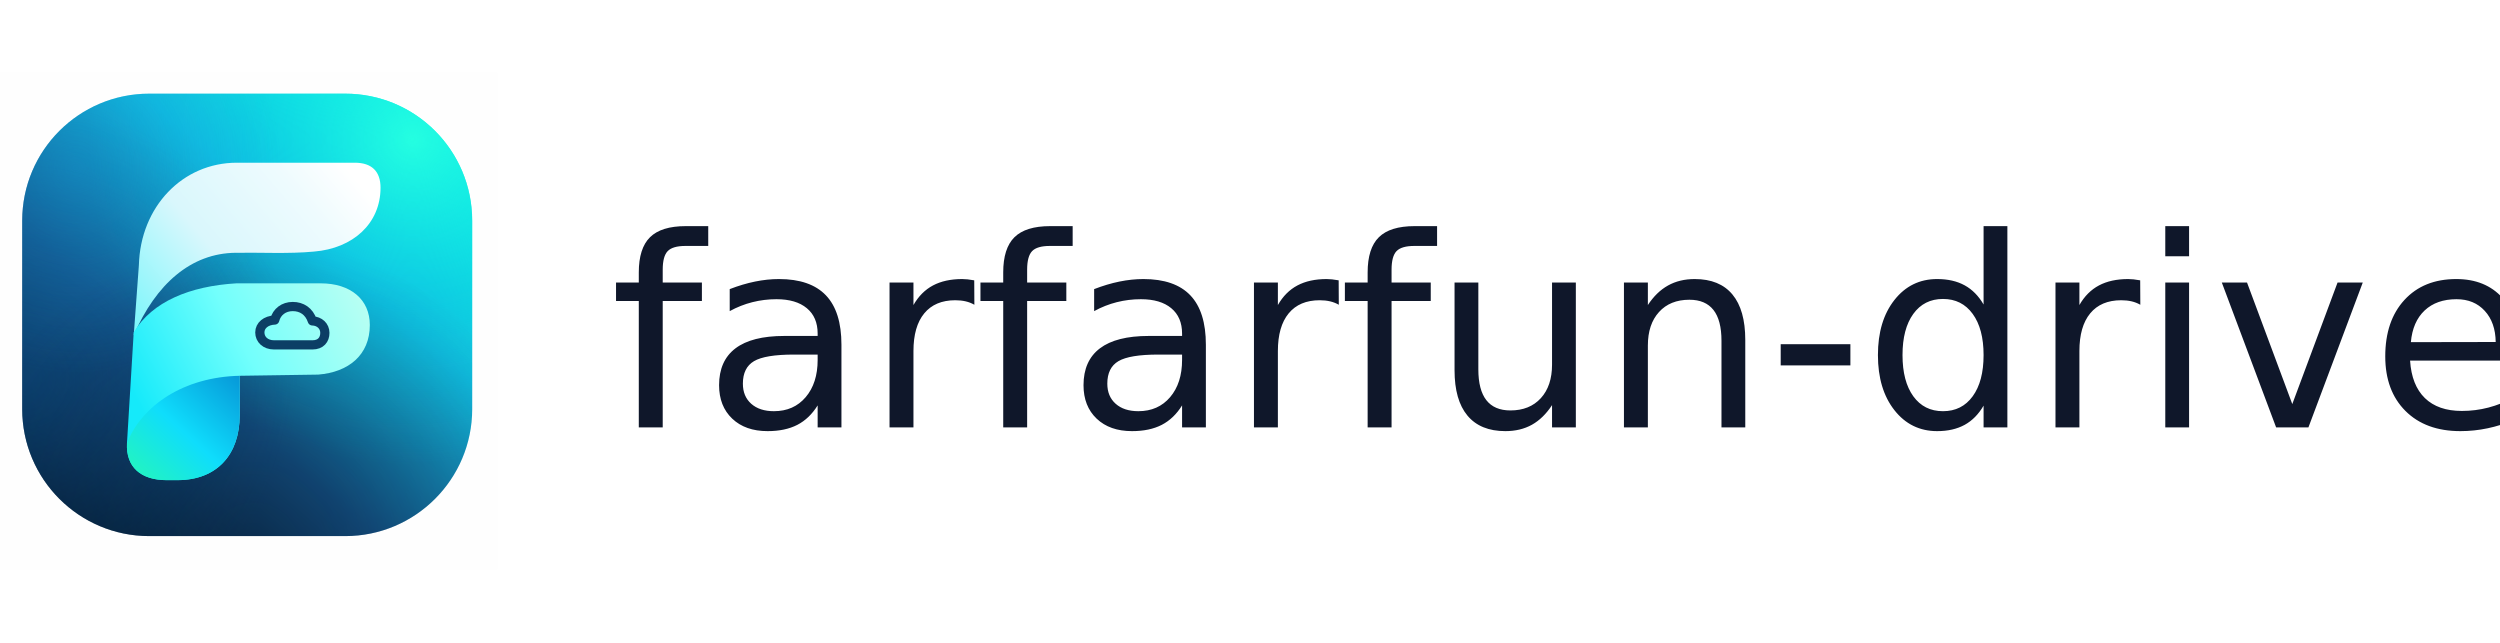
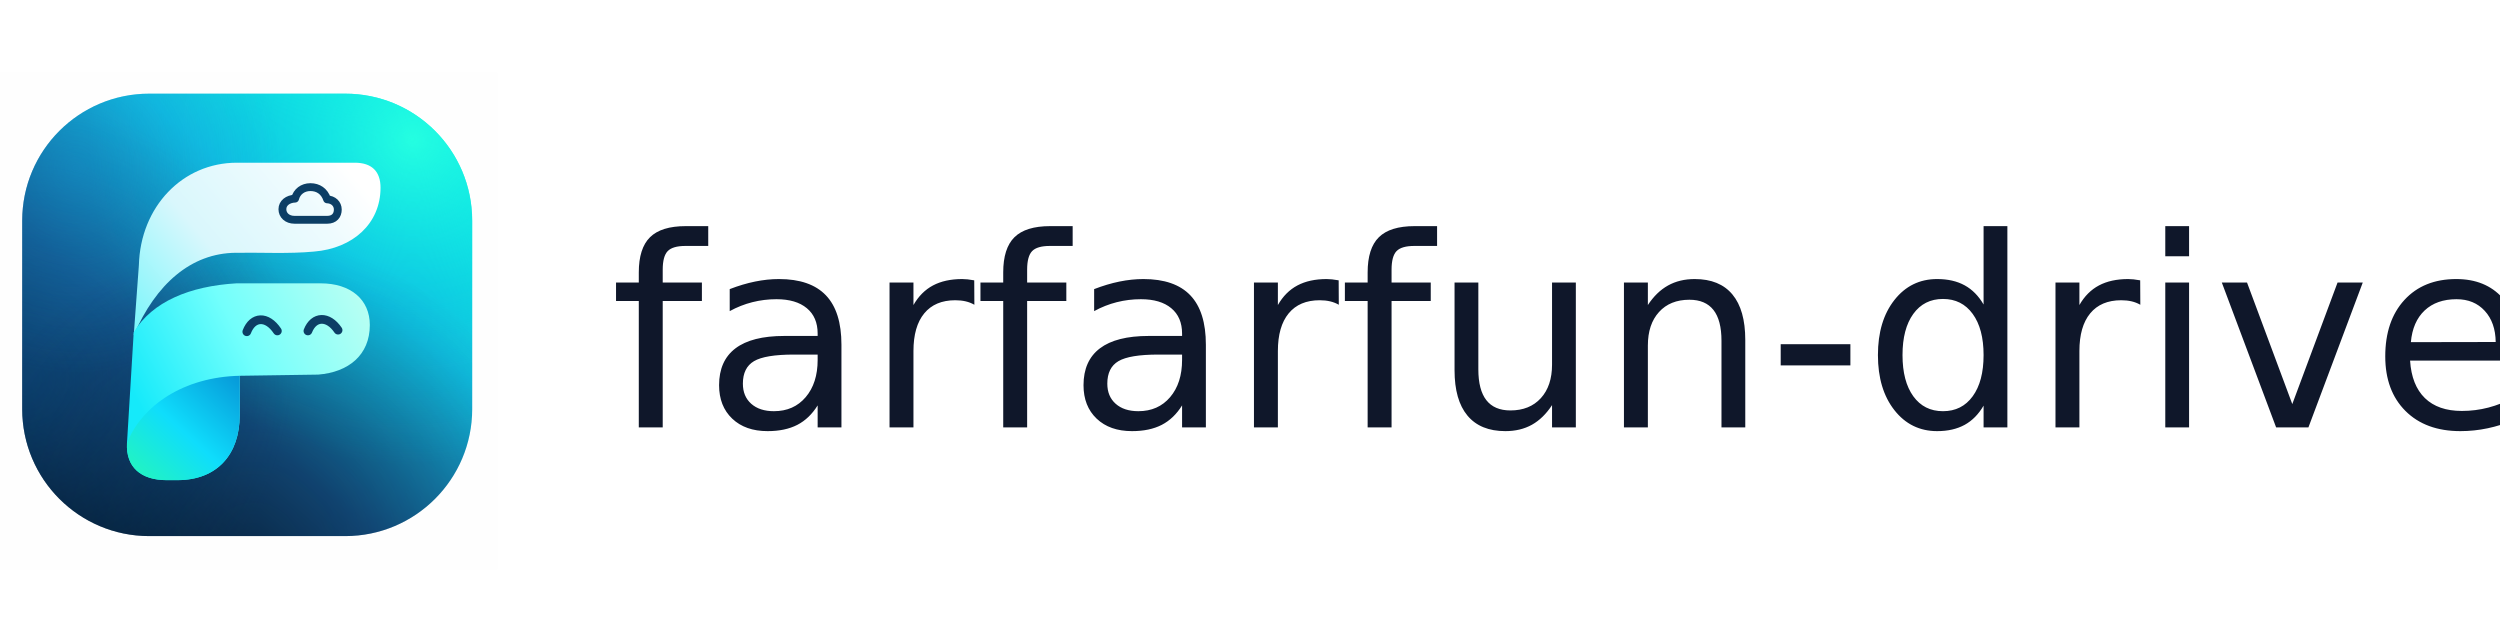
<svg xmlns="http://www.w3.org/2000/svg" viewBox="0 0 1246 320" width="1246" height="320" role="img" aria-label="farfarfun-drive">
  <defs>
    <linearGradient id="g" x1="0" y1="0" x2="1024" y2="1024" gradientUnits="userSpaceOnUse">
      <stop offset="0" stop-color="#0EA5E9" />
      <stop offset="1" stop-color="#1D4ED8" />
    </linearGradient>
  </defs>
  <g transform="translate(0,36.0) scale(0.2421875)">
    <svg viewBox="0 0 1254 1254" width="1024" height="1024" role="img" aria-label="farfarfun-drive logo">
      <defs>
        <linearGradient id="background" x1="130" y1="1100" x2="1010" y2="90" gradientUnits="userSpaceOnUse">
          <stop offset="0" stop-color="#051d34" />
          <stop offset=".36" stop-color="#155489" />
          <stop offset=".7" stop-color="#12b8dc" />
          <stop offset="1" stop-color="#10fadd" />
        </linearGradient>
        <radialGradient id="sky" cx="1040" cy="170" r="820" gradientUnits="userSpaceOnUse">
          <stop offset="0" stop-color="#26ffe1" stop-opacity=".92" />
          <stop offset=".5" stop-color="#08d3ee" stop-opacity=".32" />
          <stop offset="1" stop-color="#08d3ee" stop-opacity="0" />
        </radialGradient>
        <radialGradient id="left-shade" cx="60" cy="770" r="690" gradientUnits="userSpaceOnUse">
          <stop offset="0" stop-color="#0c4b83" stop-opacity=".55" />
          <stop offset="1" stop-color="#0c4b83" stop-opacity="0" />
        </radialGradient>
        <radialGradient id="left-blue" cx="190" cy="240" r="520" gradientUnits="userSpaceOnUse">
          <stop offset="0" stop-color="#139bdd" stop-opacity=".35" />
          <stop offset="1" stop-color="#139bdd" stop-opacity="0" />
        </radialGradient>
        <radialGradient id="bottom-shade" cx="640" cy="1200" r="780" gradientUnits="userSpaceOnUse">
          <stop offset="0" stop-color="#05162c" stop-opacity=".4" />
          <stop offset="1" stop-color="#05162c" stop-opacity="0" />
        </radialGradient>
        <linearGradient id="upper" x1="324" y1="647" x2="843" y2="205" gradientUnits="userSpaceOnUse">
          <stop offset="0" stop-color="#78f6fb" />
          <stop offset=".43" stop-color="#d9f7fc" />
          <stop offset=".8" stop-color="#eefbfe" />
          <stop offset="1" stop-color="#ffffff" />
        </linearGradient>
        <linearGradient id="face" x1="332" y1="805" x2="907" y2="507" gradientUnits="userSpaceOnUse">
          <stop offset="0" stop-color="#15eafa" />
          <stop offset=".47" stop-color="#72fffc" />
          <stop offset="1" stop-color="#bdfff2" />
        </linearGradient>
        <linearGradient id="foot" x1="337" y1="1020" x2="591" y2="744" gradientUnits="userSpaceOnUse">
          <stop offset="0" stop-color="#23f5be" />
          <stop offset=".45" stop-color="#0fddfc" />
          <stop offset="1" stop-color="#0696d7" />
        </linearGradient>
        <clipPath id="tile">
          <rect x="56" y="54" width="1134" height="1115" rx="320" />
        </clipPath>
      </defs>
      <rect width="1254" height="1254" fill="#fefefe" />
      <g clip-path="url(#tile)">
        <rect x="56" y="54" width="1134" height="1115" fill="url(#background)" />
        <rect x="56" y="54" width="1134" height="1115" fill="url(#sky)" />
        <rect x="56" y="54" width="1134" height="1115" fill="url(#left-shade)" />
        <rect x="56" y="54" width="1134" height="1115" fill="url(#left-blue)" />
        <rect x="56" y="54" width="1134" height="1115" fill="url(#bottom-shade)" />
      </g>
      <path id="upper-shape" fill="url(#upper)" d="M 350 486 C 354 339 460 228 597 228 H 894 C 937 228 959 250 959 291 C 959 381 890 444 791 452 C 727 458 659 454 594 455 C 482 456 393 533 337 663 Z" />
      <path id="face-shape" fill="url(#face)" d="M 337 655 C 384 578 478 539 596 532 H 808 C 884 532 932 573 932 637 C 932 713 878 756 802 762 L 604 765 V 865 C 604 962 548 1028 447 1028 H 420 C 355 1028 317 995 320 935 Z" />
      <path id="foot-shape" fill="url(#foot)" d="M 320 935 C 357 840 463 768 604 765 V 865 C 604 962 548 1028 447 1028 H 420 C 355 1028 317 995 320 935 Z" />
-       <g transform="translate(735,645) scale(0.27) translate(-512,-512)">
+       <path id="eyes" fill="none" stroke="#0c3e65" stroke-width="22" stroke-linecap="round" d="M 622 654 C 637 615 673 613 699 652 M 776 652 C 791 614 827 613 852 650" />
+       <g transform="translate(780,336) scale(0.23) translate(-512,-512)">
        <path d="M 348 668 H 706 C 784 668 822 619 822 556 C 822 492 772 446 705 444 C 675 354 606 310 522 310 C 438 310 373 360 354 436 C 273 439 215 486 215 552 C 215 617 267 668 348 668 Z" fill="none" stroke="#0c3e65" stroke-width="86" stroke-linecap="round" stroke-linejoin="round" />
      </g>
    </svg>
  </g>
  <text x="304" y="213.0" font-family="'Noto Sans SC','Source Sans 3','DejaVu Sans',sans-serif" font-size="132" font-weight="500" fill="#0F172A">farfarfun-drive</text>
</svg>
